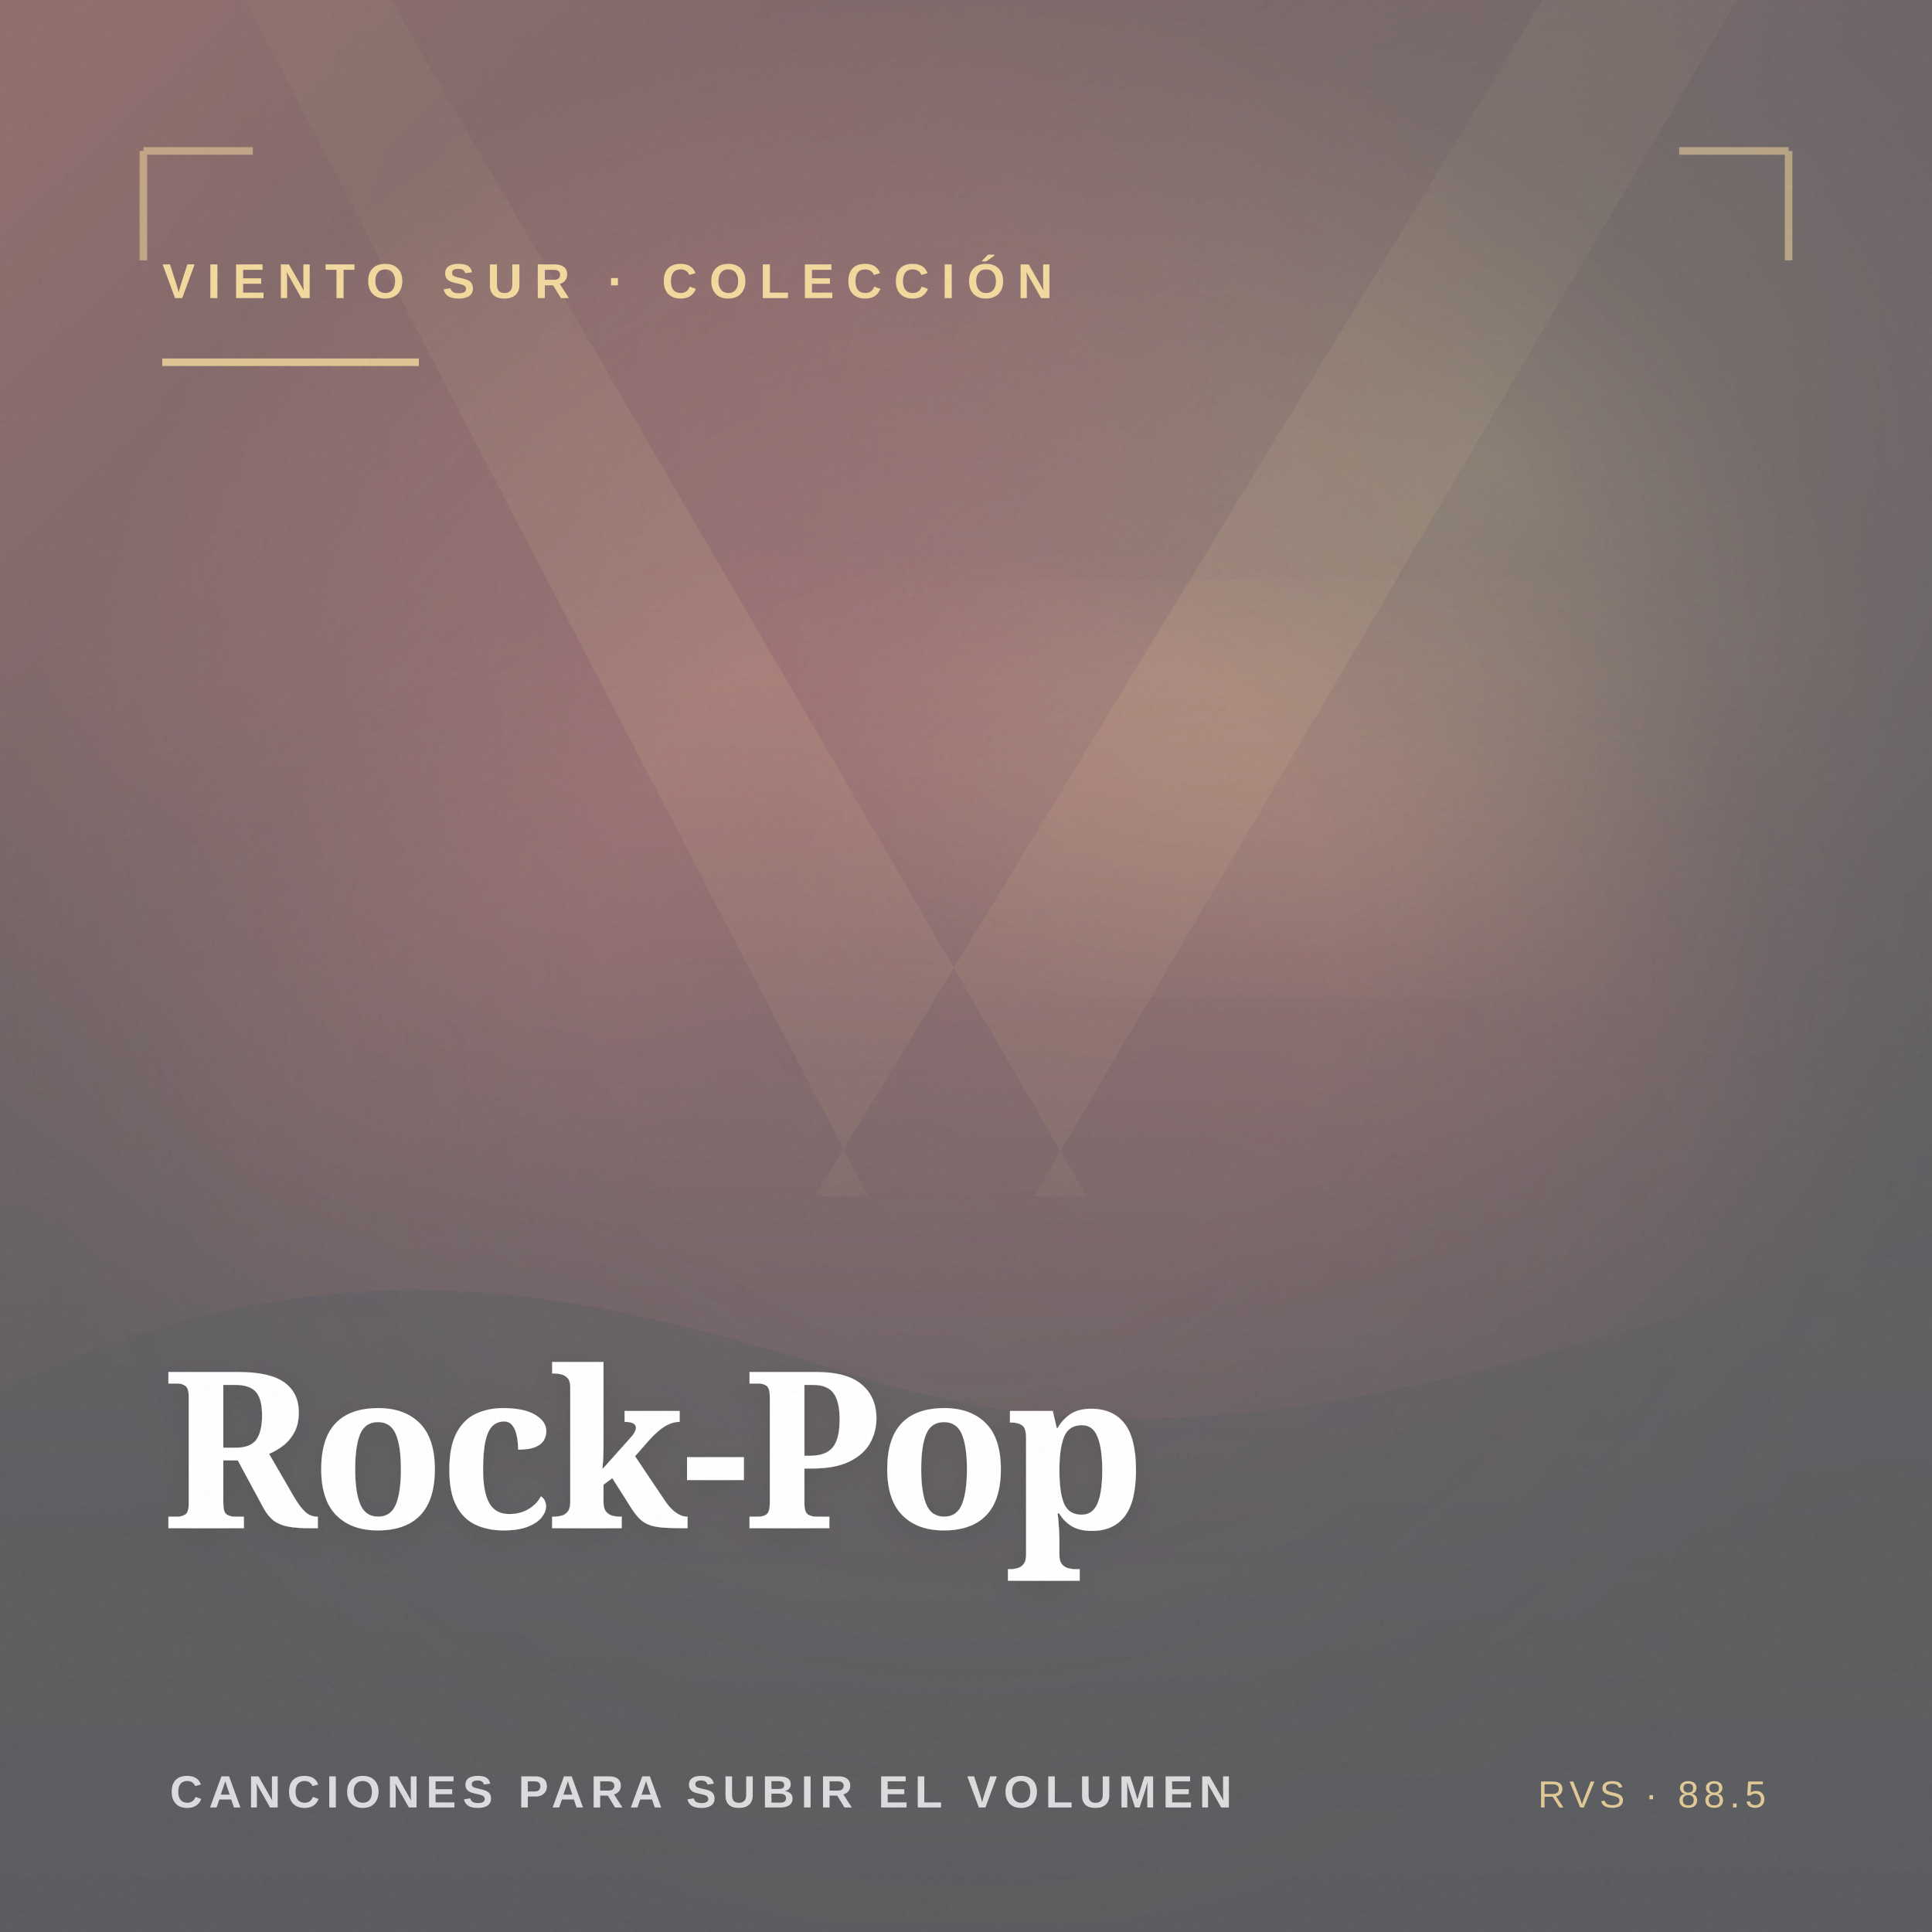
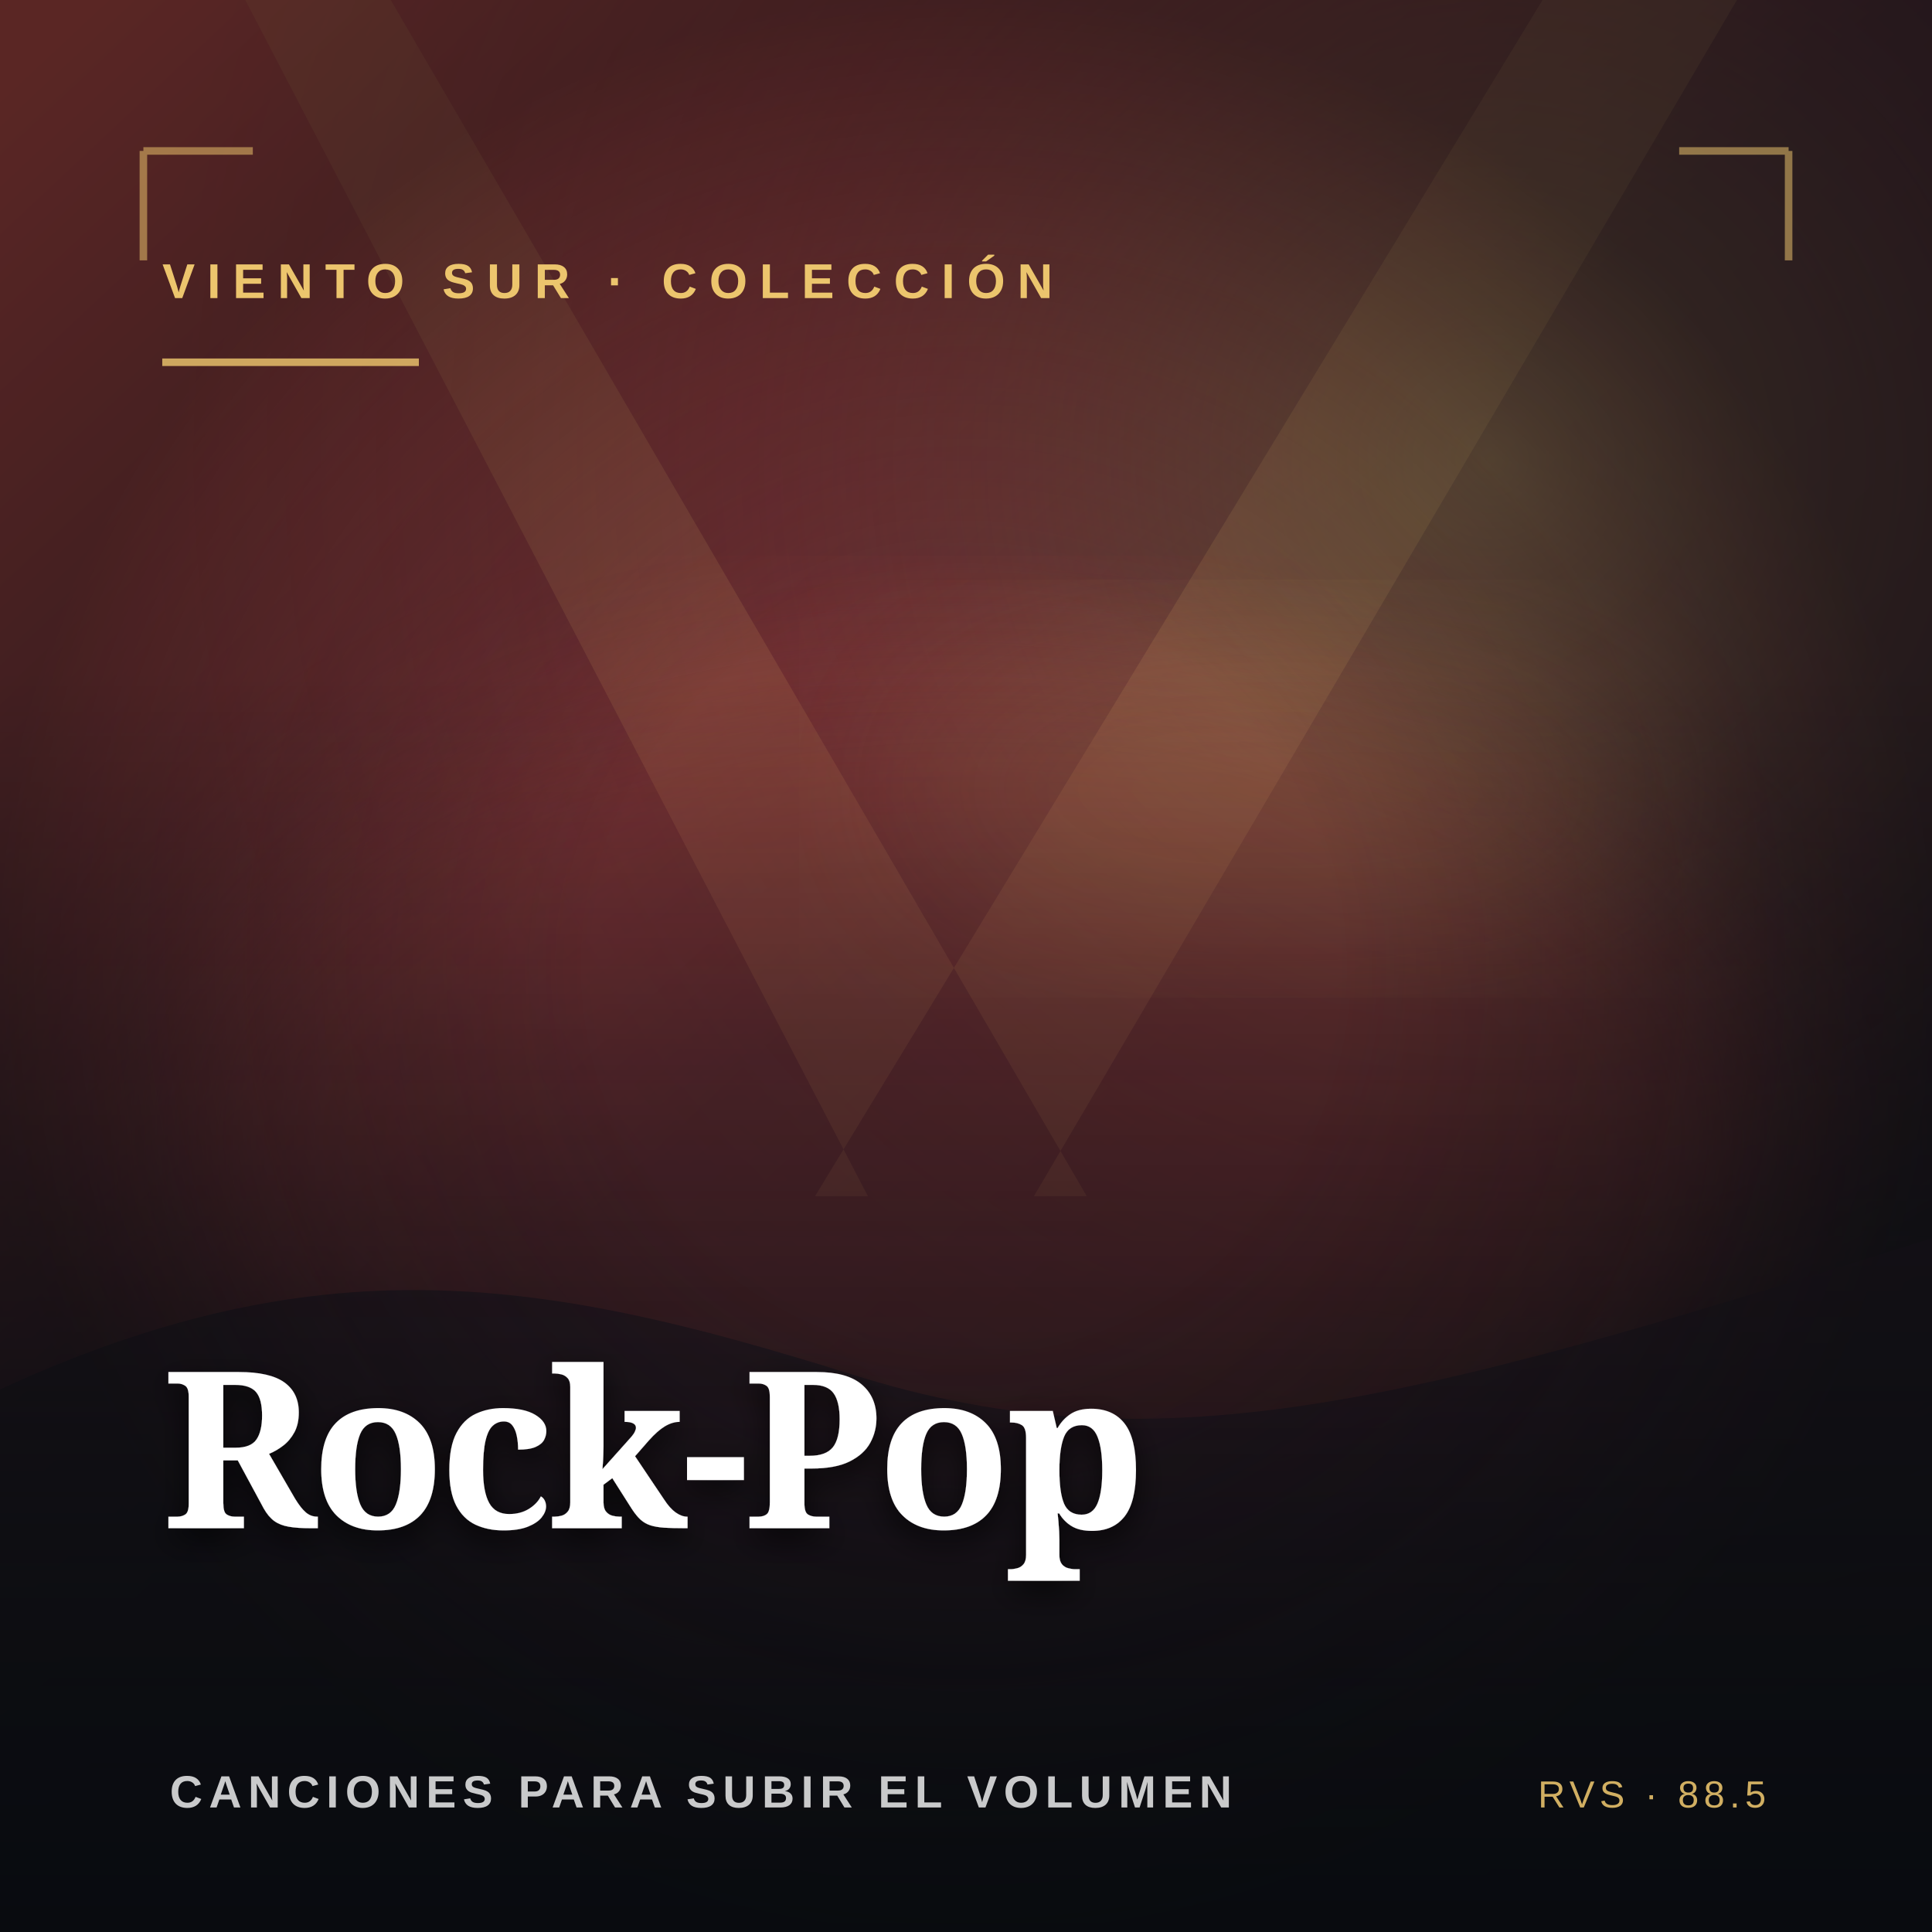
<svg xmlns="http://www.w3.org/2000/svg" viewBox="0 0 512 512" role="img" aria-label="Portada de álbum: Rock-Pop">
  <defs>
    <linearGradient id="bg" x1=".04" y1=".02" x2=".94" y2=".98">
      <stop stop-color="#be473f" />
      <stop offset=".48" stop-color="#321c27" />
      <stop offset="1" stop-color="#101419" />
    </linearGradient>
    <radialGradient id="wash" cx=".77" cy=".24" r=".69">
      <stop stop-color="#ecc56d" stop-opacity=".36" />
      <stop offset=".55" stop-color="#be473f" stop-opacity=".13" />
      <stop offset="1" stop-color="#321c27" stop-opacity="0" />
    </radialGradient>
    <linearGradient id="shade" x1="0" y1="0" x2="0" y2="1">
      <stop offset=".35" stop-color="#080b0f" stop-opacity="0" />
      <stop offset=".68" stop-color="#080b0f" stop-opacity=".5" />
      <stop offset="1" stop-color="#080b0f" stop-opacity=".96" />
    </linearGradient>
    <radialGradient id="vignette">
      <stop offset=".38" stop-color="#080b0e" stop-opacity="0" />
      <stop offset="1" stop-color="#080b0e" stop-opacity=".55" />
    </radialGradient>
    <filter id="blur">
      <feGaussianBlur stdDeviation="24" />
-     </filter>
-     <filter id="grain">
-       <feTurbulence type="fractalNoise" baseFrequency=".72" numOctaves="3" seed="34" stitchTiles="stitch" />
-       <feColorMatrix type="saturate" values="0" />
-       <feComponentTransfer>
-         <feFuncA type="table" tableValues="0 .26" />
-       </feComponentTransfer>
-       <feBlend in="SourceGraphic" mode="soft-light" />
    </filter>
    <filter id="shadow" x="-20%" y="-30%" width="140%" height="170%">
      <feGaussianBlur in="SourceAlpha" stdDeviation="4" result="blur" />
      <feOffset dy="3" />
      <feComponentTransfer>
        <feFuncA type="linear" slope=".65" />
      </feComponentTransfer>
      <feMerge>
        <feMergeNode />
        <feMergeNode in="SourceGraphic" />
      </feMerge>
    </filter>
  </defs>
  <path fill="url(#bg)" d="M0 0h512v512H0z" />
  <path fill="url(#wash)" d="M0 0h512v512H0z" />
  <g>
    <path d="M89-25 288 317h-58L52-25zm335 0L216 317h58L475-25Z" fill="#ecc56d" opacity=".13" />
    <ellipse cx="256" cy="301" rx="215" ry="128" fill="#be473f" opacity=".3" filter="url(#blur)" />
    <path d="M-10 373c91-45 152-35 235-9 85 27 154 6 297-39v187H-10Z" fill="#321c27" opacity=".88" />
  </g>
  <ellipse cx="339" cy="209" rx="106" ry="46" fill="#ecc56d" opacity=".12" filter="url(#blur)" />
  <path fill="url(#shade)" d="M0 0h512v512H0z" />
  <path fill="url(#vignette)" d="M0 0h512v512H0z" />
  <path d="M38 40h29m-29 0v29m436-29h-29m29 0v29" fill="none" stroke="#ecc56d" stroke-width="2" opacity=".53" />
  <text x="43" y="79" fill="#ecc56d" font-family="Arial,sans-serif" font-size="13" font-weight="700" letter-spacing="3.2">VIENTO SUR  ·  COLECCIÓN</text>
  <path d="M43 96h68" stroke="#ecc56d" stroke-width="2" opacity=".82" />
  <g filter="url(#shadow)">
    <text x="43" y="405" class="title" fill="#fff" font-family="Georgia,serif" font-weight="700" letter-spacing="-1.6" font-size="58">Rock-Pop</text>
  </g>
  <text x="45" y="479" fill="#fff" fill-opacity=".78" font-family="Arial,sans-serif" font-size="12" font-weight="700" letter-spacing="1.7">CANCIONES PARA SUBIR EL VOLUMEN</text>
  <text x="468" y="479" text-anchor="end" fill="#ecc56d" fill-opacity=".88" font-family="Arial,sans-serif" font-size="10" letter-spacing="1.3">RVS  ·  88.5</text>
-   <g filter="url(#grain)" opacity=".34">
-     <path fill="#fff" d="M0 0h512v512H0z" />
-   </g>
</svg>
